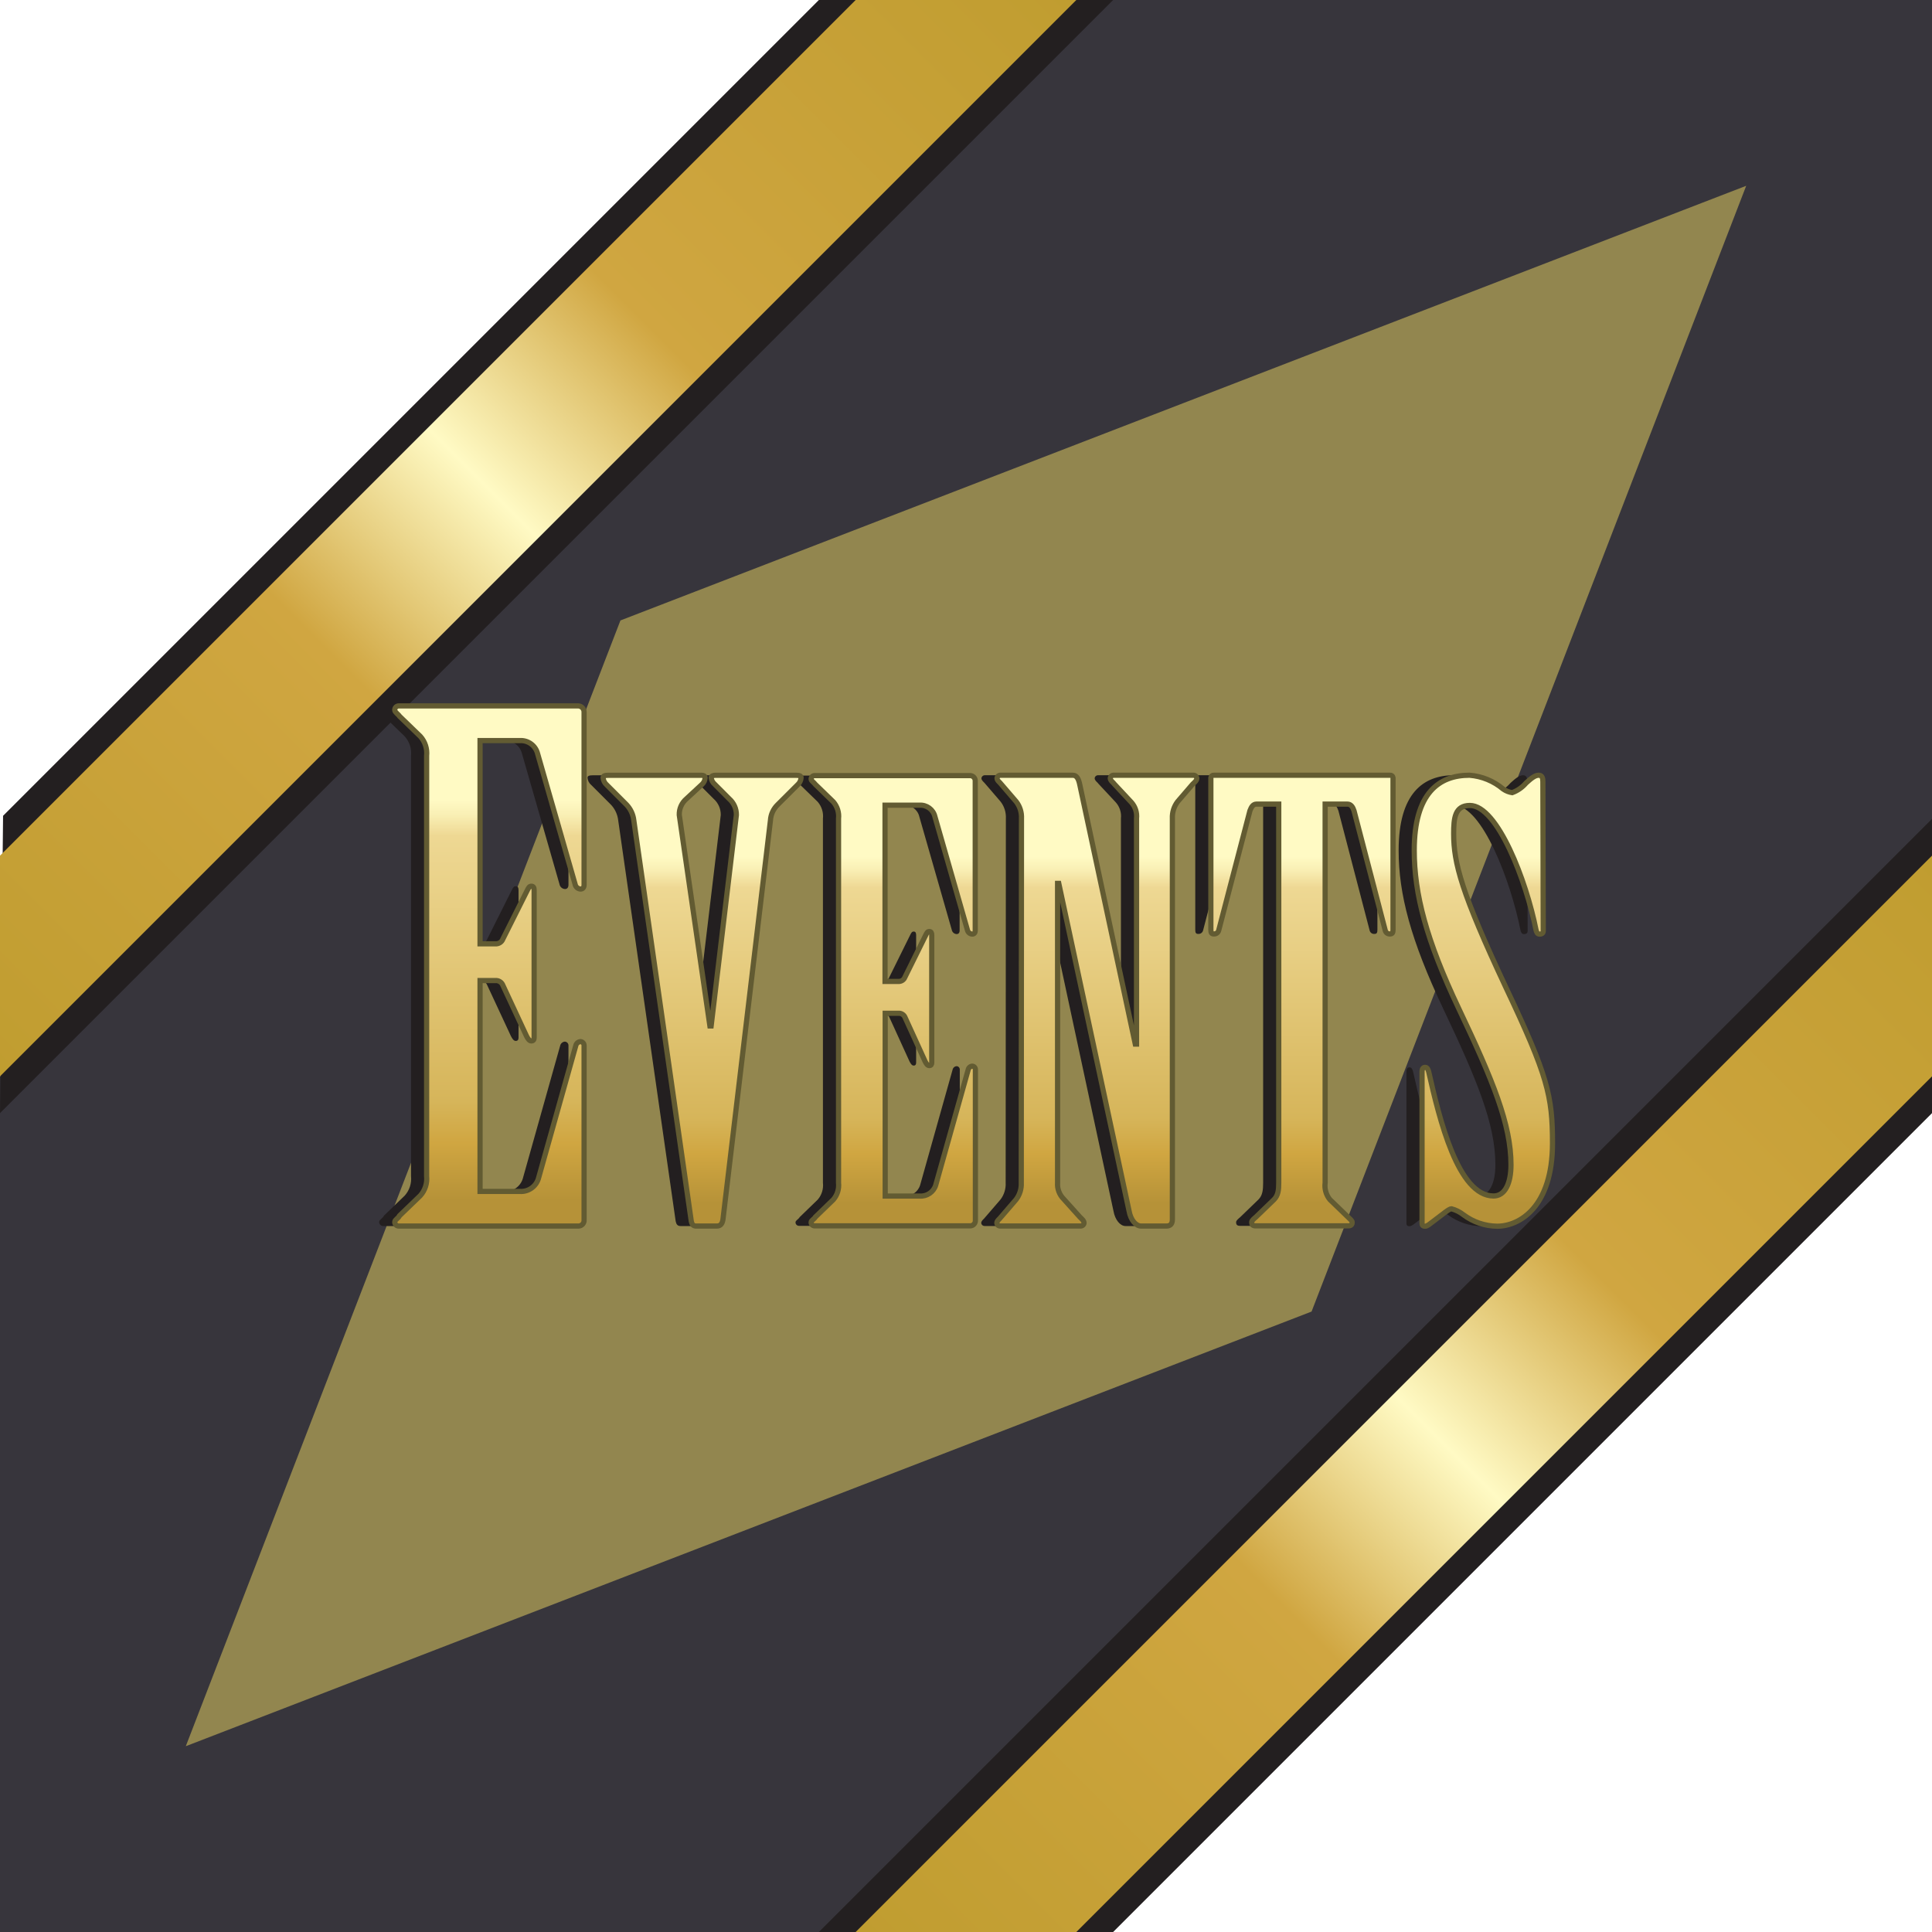
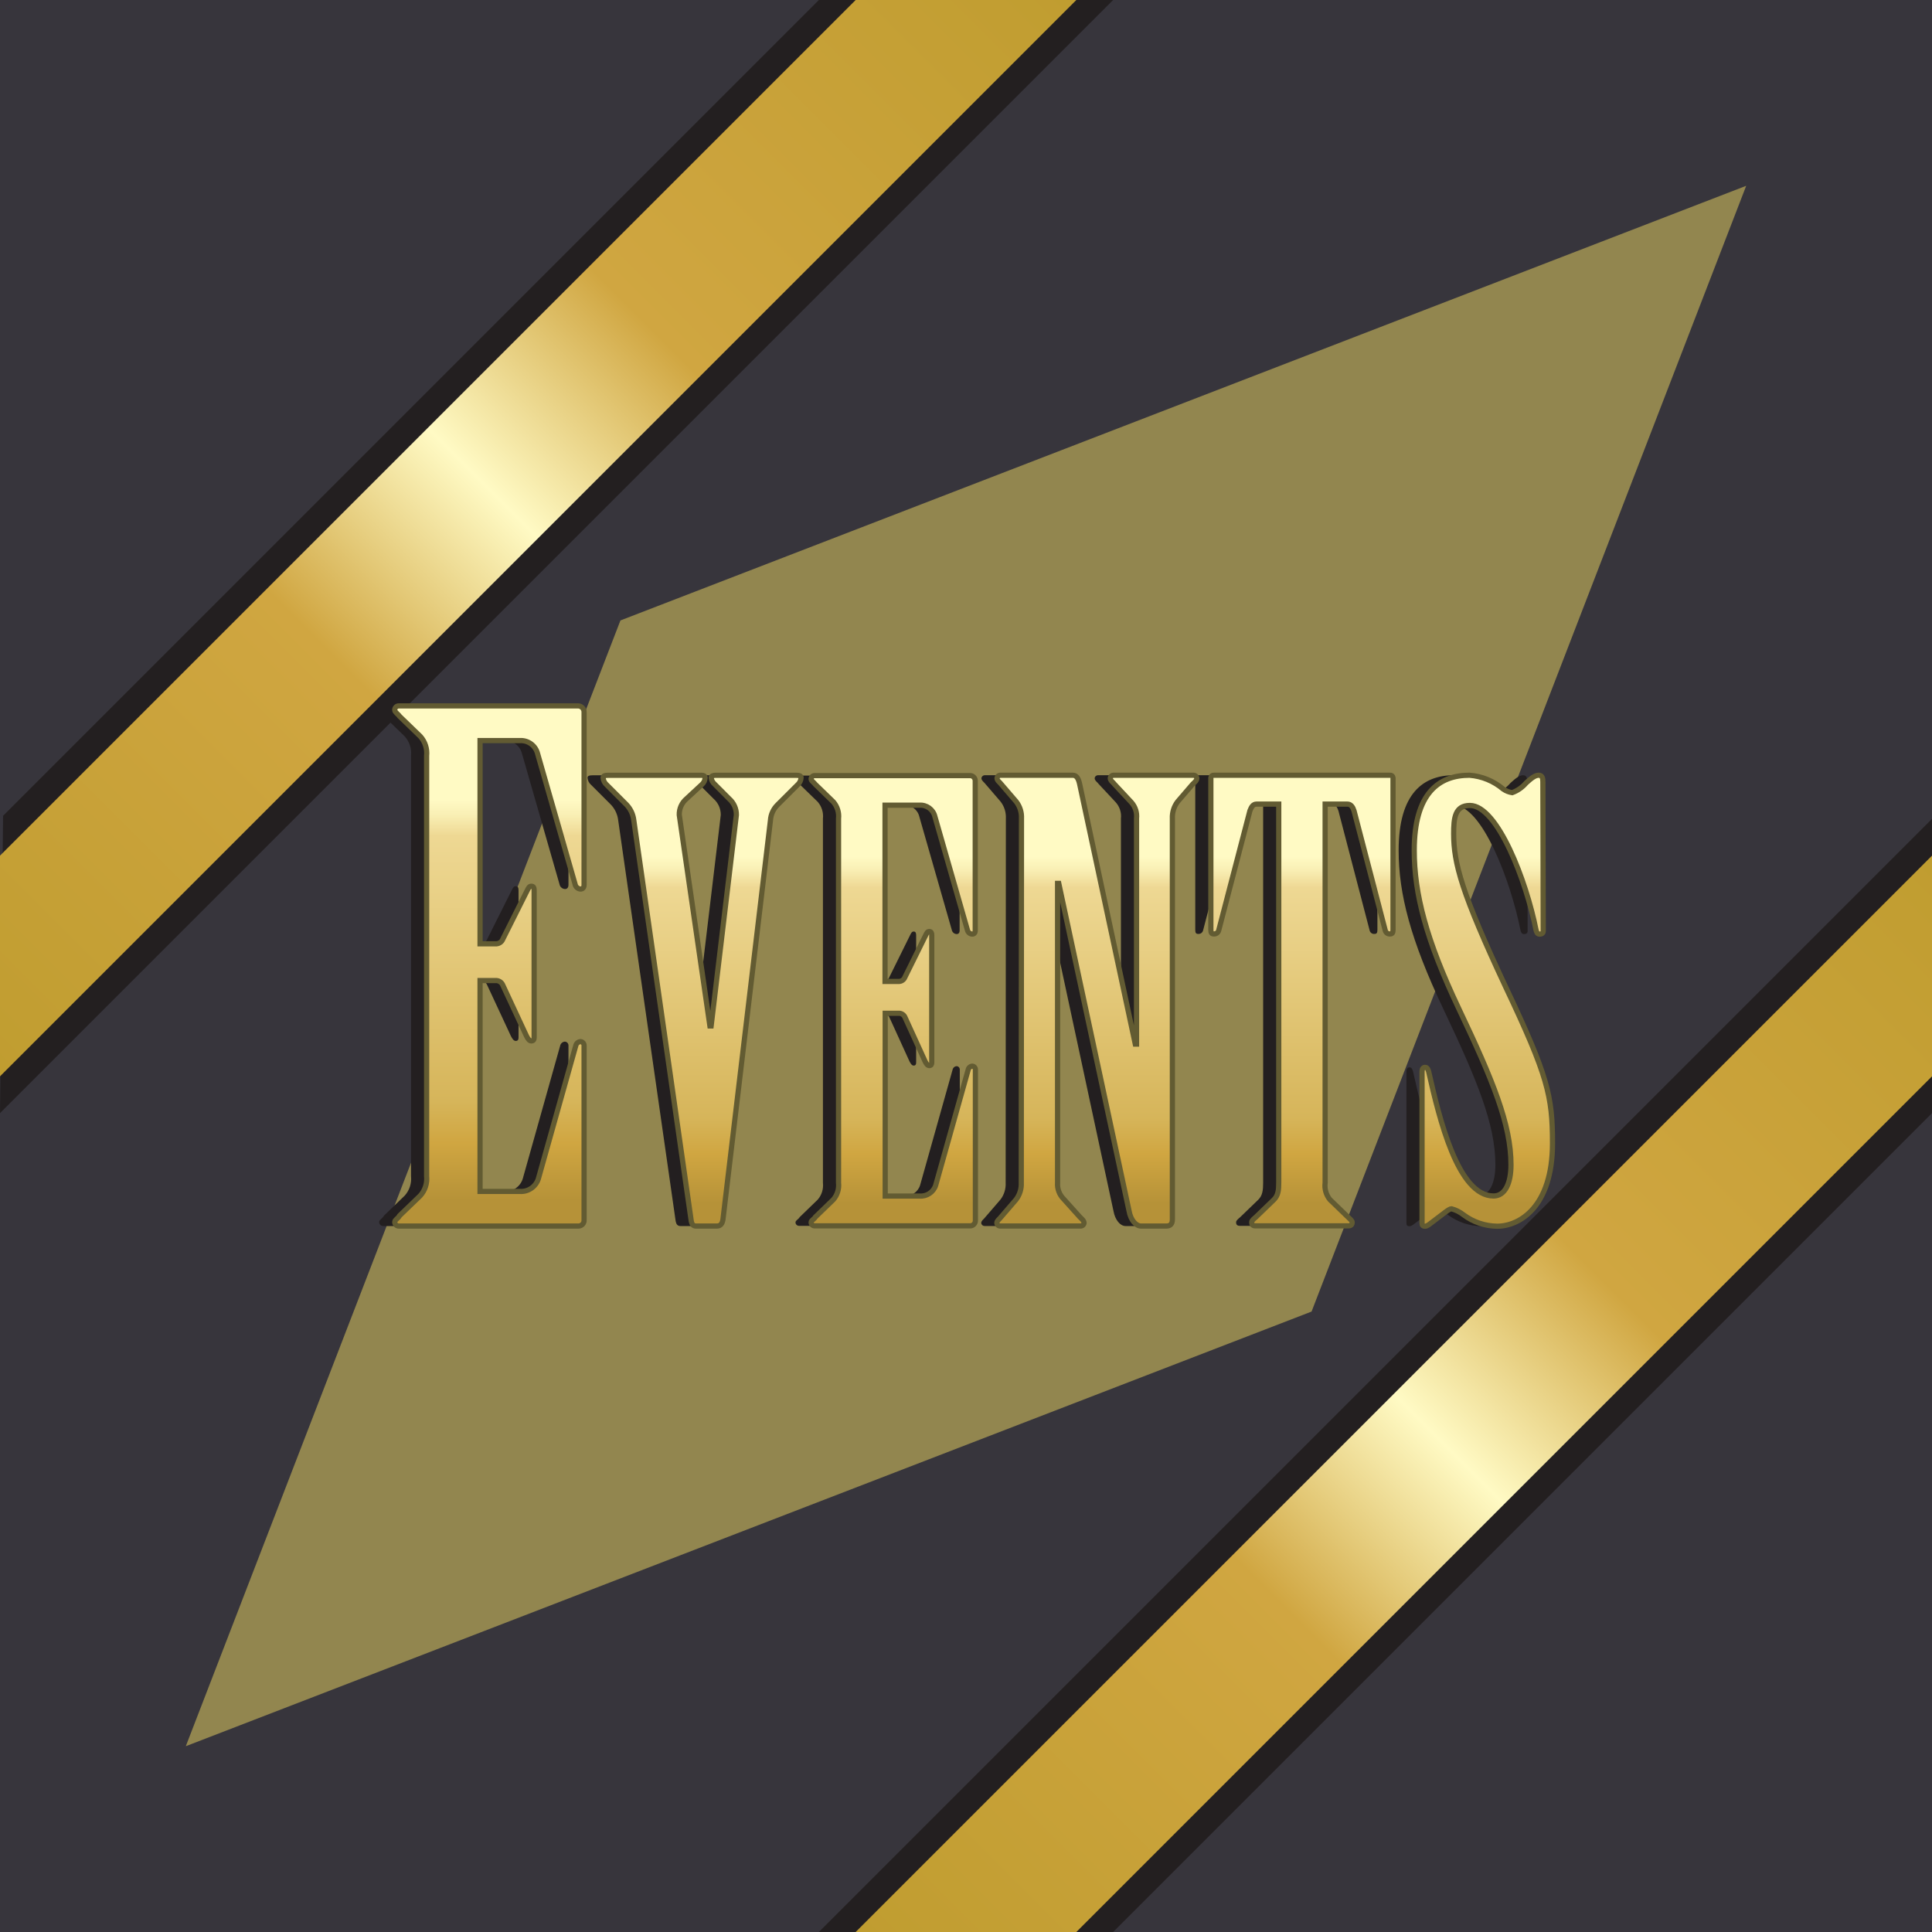
<svg xmlns="http://www.w3.org/2000/svg" xmlns:xlink="http://www.w3.org/1999/xlink" id="Events" viewBox="0 0 371.43 371.43">
  <defs>
    <style>.cls-1{fill:#37353c;}.cls-2{fill:#92864f;}.cls-3{fill:#231f20;}.cls-4{fill:url(#linear-gradient);}.cls-5{fill:url(#linear-gradient-2);}.cls-6{fill:url(#New_Gradient_Swatch_copy_2);}.cls-7{fill:url(#New_Gradient_Swatch_copy_2-2);}.cls-8{fill:url(#New_Gradient_Swatch_copy_2-3);}.cls-9{fill:url(#New_Gradient_Swatch_copy_2-4);}.cls-10{fill:url(#New_Gradient_Swatch_copy_2-5);}.cls-11{fill:url(#New_Gradient_Swatch_copy_2-6);}.cls-12{fill:none;stroke:#625b32;stroke-miterlimit:10;}</style>
    <linearGradient id="linear-gradient" x1="3807.61" y1="1766.71" x2="4014.54" y2="1559.79" gradientTransform="translate(4189.65 1941.82) rotate(180)" gradientUnits="userSpaceOnUse">
      <stop offset="0" stop-color="#c09d30" />
      <stop offset="0.35" stop-color="#d0a641" />
      <stop offset="0.5" stop-color="#fffac4" />
      <stop offset="0.65" stop-color="#d0a641" />
      <stop offset="1" stop-color="#c09d30" />
    </linearGradient>
    <linearGradient id="linear-gradient-2" x1="3993.33" y1="1952.43" x2="4200.25" y2="1745.5" xlink:href="#linear-gradient" />
    <linearGradient id="New_Gradient_Swatch_copy_2" x1="94.09" y1="135.71" x2="94.09" y2="235.71" gradientUnits="userSpaceOnUse">
      <stop offset="0.18" stop-color="#fffac4" />
      <stop offset="0.21" stop-color="#f9efb4" />
      <stop offset="0.25" stop-color="#eed893" />
      <stop offset="0.76" stop-color="#d6b55a" />
      <stop offset="0.84" stop-color="#d0a641" />
      <stop offset="0.95" stop-color="#b69238" />
    </linearGradient>
    <linearGradient id="New_Gradient_Swatch_copy_2-2" x1="135.02" y1="149.04" x2="135.02" y2="235.71" xlink:href="#New_Gradient_Swatch_copy_2" />
    <linearGradient id="New_Gradient_Swatch_copy_2-3" x1="171.71" y1="149.04" x2="171.71" y2="235.71" xlink:href="#New_Gradient_Swatch_copy_2" />
    <linearGradient id="New_Gradient_Swatch_copy_2-4" x1="210.83" y1="149.04" x2="210.83" y2="235.71" xlink:href="#New_Gradient_Swatch_copy_2" />
    <linearGradient id="New_Gradient_Swatch_copy_2-5" x1="250.29" y1="149.04" x2="250.29" y2="235.71" xlink:href="#New_Gradient_Swatch_copy_2" />
    <linearGradient id="New_Gradient_Swatch_copy_2-6" x1="285.25" y1="149.04" x2="285.25" y2="235.71" xlink:href="#New_Gradient_Swatch_copy_2" />
  </defs>
+   <rect class="cls-1" width="371.43" height="371.43" />
  <g id="Events-2" data-name="Events">
    <polygon class="cls-1" points="164.5 371.43 0 371.43 0 206.93 206.93 0 371.43 0 371.43 164.5 164.5 371.43" />
    <polygon class="cls-2" points="35.72 335.71 119.28 119.28 335.71 35.72 252.15 252.15 35.72 335.71" />
    <polygon class="cls-3" points="214 371.43 371.43 214 371.43 157.43 157.43 371.43 214 371.43" />
    <polygon class="cls-3" points="157.43 0 0.59 156.84 0 214 214 0 157.43 0" />
    <polygon class="cls-4" points="206.93 371.43 371.43 206.93 371.43 164.5 164.5 371.43 206.93 371.43" />
    <polygon class="cls-5" points="164.5 0 0 164.5 0 206.93 206.93 0 164.5 0" />
  </g>
  <path class="cls-3" d="M89.29,181.45h2.93a1.44,1.44,0,0,0,1.47-.94l4.67-9.33c.27-.53.4-.8.8-.8s.53.27.53.8v28.27c0,.4-.13.67-.53.67s-.67-.41-.94-.94l-4.53-9.73a1.44,1.44,0,0,0-1.47-.94H89.29v40.54h7.6a3.49,3.49,0,0,0,3.6-2.4l7.2-25.6a1,1,0,0,1,.93-.8.75.75,0,0,1,.67.8v33.46a1.09,1.09,0,0,1-1.07,1.2H73.69a.77.77,0,0,1-.8-.79c0-.41.67-.67.93-1.21l4-3.86a4.85,4.85,0,0,0,1.2-3.73V145.31a4.85,4.85,0,0,0-1.2-3.73l-4-3.87c-.26-.4-.93-.8-.93-1.19a.77.77,0,0,1,.8-.81h34.53a1.18,1.18,0,0,1,1.07,1.2v33.2c0,.54-.27.81-.67.81a1.13,1.13,0,0,1-1.06-.94l-7.2-25.07a3.32,3.32,0,0,0-3.47-2.53h-7.6Z" />
  <path class="cls-3" d="M118.85,157.71a5.22,5.22,0,0,0-1.39-3l-3.81-3.81a2,2,0,0,1-.7-1.39c0-.34.35-.46,1-.46h17.92c.34,0,.69.12.69.46a1.81,1.81,0,0,1-.58,1.27l-3,2.78a3.91,3.91,0,0,0-1.39,3.12l5.89,40.56h.24l4.85-40.56a4.06,4.06,0,0,0-1.39-3.12l-2.77-2.78a2,2,0,0,1-.69-1.27c0-.34.46-.46.8-.46h15.49c.69,0,1,.12,1,.46a2,2,0,0,1-.69,1.39l-3.82,3.81a4.57,4.57,0,0,0-1.38,3l-9.13,76.73c-.12.81-.47,1.27-1.16,1.27h-4c-.58,0-.81-.34-.93-.92Z" />
  <path class="cls-3" d="M167.15,188.68h2.54a1.26,1.26,0,0,0,1.28-.81l4-8.09c.23-.46.35-.69.69-.69s.47.23.47.69v24.5c0,.35-.12.58-.47.58s-.57-.35-.81-.81L171,195.61a1.28,1.28,0,0,0-1.28-.81h-2.54v35.14h6.59a3,3,0,0,0,3.12-2.08l6.24-22.19a.86.86,0,0,1,.81-.7.65.65,0,0,1,.58.7v29a1,1,0,0,1-.93,1H153.63a.66.66,0,0,1-.69-.69c0-.35.58-.58.81-1l3.46-3.35a4.23,4.23,0,0,0,1-3.24v-70a4.22,4.22,0,0,0-1-3.23l-3.46-3.36c-.23-.34-.81-.69-.81-1a.67.67,0,0,1,.69-.69h29.93a1,1,0,0,1,.93,1v28.78c0,.46-.23.69-.58.69a1,1,0,0,1-.93-.81L176.74,157a2.86,2.86,0,0,0-3-2.2h-6.59Z" />
  <path class="cls-3" d="M193.38,157.36a4.89,4.89,0,0,0-1-3.23l-2.89-3.36c-.23-.34-.81-.69-.81-1.15a.66.66,0,0,1,.7-.58h13.87c.81,0,1.15.81,1.38,2l10.63,49.69h.24V157.36a4,4,0,0,0-1-3.12l-3.24-3.47c-.23-.34-.81-.69-.81-1.15a.65.65,0,0,1,.69-.58h15.26a.65.65,0,0,1,.69.58c0,.46-.46.81-.81,1.15l-2.89,3.36a5,5,0,0,0-1,3.23v77.08c0,.81-.34,1.27-1.15,1.27h-4.86c-1,0-2-1.15-2.31-2.88l-13.52-63h-.23v57.55a4,4,0,0,0,1.16,3.12l3.12,3.47c.34.35.81.69.81,1.16a.65.65,0,0,1-.7.57H189.34a.65.65,0,0,1-.7-.57c0-.47.58-.81.81-1.16l2.89-3.35a4.9,4.9,0,0,0,1-3.24Z" />
  <path class="cls-3" d="M242.84,154.59h-4.27c-.7,0-1,.58-1.27,1.27l-6,23a.89.89,0,0,1-.93.69c-.46,0-.58-.23-.58-.81V149.5a.53.53,0,0,1,.58-.46h33.86a.53.53,0,0,1,.58.46v29.24c0,.58-.12.81-.58.81a.87.87,0,0,1-.92-.69l-6-23c-.23-.69-.58-1.27-1.27-1.27h-4.28v72.8a4.23,4.23,0,0,0,.92,3.24l3.47,3.35c.35.35.81.69.81,1s-.11.69-.69.69H238.34c-.58,0-.7-.34-.7-.69s.46-.69.81-1l3.47-3.35c.81-.81.92-1.85.92-3.24Z" />
  <path class="cls-3" d="M293.69,179c0,.35-.23.58-.69.58s-.58-.35-.7-.81c-1.85-9.36-7.39-23.92-12.71-23.92-2.89,0-3.12,2.43-3.12,5.43,0,5.66,1.5,11.33,10,29.47,8.09,17.1,9,20.92,9,30.05,0,12.25-6.36,15.94-10.63,15.94a11,11,0,0,1-6.48-2.19,6.39,6.39,0,0,0-2.31-1.16c-.46,0-1.38.81-3.69,2.55-.47.34-.93.8-1.39.8s-.58-.23-.58-.57V206c0-.34.12-.8.58-.8s.58.46.69.8c2.08,9.25,5.66,23.93,12.48,23.93,2.2,0,3.35-2.43,3.35-6,0-7.75-3.46-16.18-10.05-30.05-6.24-13.17-8.55-22-8.55-30.39,0-11,4.74-14.45,10.63-14.45a11.41,11.41,0,0,1,6.47,2.66,4.14,4.14,0,0,0,1.73.69,6.33,6.33,0,0,0,2.66-1.85c1-.92,1.74-1.5,2.43-1.5s.81.58.81,1.27Z" />
  <path class="cls-6" d="M92.29,181.45h2.93a1.44,1.44,0,0,0,1.47-.94l4.67-9.33c.27-.53.4-.8.8-.8s.53.27.53.8v28.27c0,.4-.13.67-.53.67s-.67-.41-.94-.94l-4.53-9.73a1.44,1.44,0,0,0-1.47-.94H92.29v40.54h7.6a3.49,3.49,0,0,0,3.6-2.4l7.2-25.6a1,1,0,0,1,.93-.8.75.75,0,0,1,.67.8v33.46a1.09,1.09,0,0,1-1.07,1.2H76.69a.77.77,0,0,1-.8-.79c0-.41.67-.67.93-1.21l4-3.86a4.85,4.85,0,0,0,1.2-3.73V145.31a4.85,4.85,0,0,0-1.2-3.73l-4-3.87c-.26-.4-.93-.8-.93-1.19a.77.77,0,0,1,.8-.81h34.53a1.18,1.18,0,0,1,1.07,1.2v33.2c0,.54-.27.81-.67.81a1.13,1.13,0,0,1-1.06-.94l-7.2-25.07a3.32,3.32,0,0,0-3.47-2.53h-7.6Z" />
  <path class="cls-7" d="M121.85,157.71a5.22,5.22,0,0,0-1.39-3l-3.81-3.81a2,2,0,0,1-.7-1.39c0-.34.35-.46,1-.46h17.92c.34,0,.69.12.69.46a1.81,1.81,0,0,1-.58,1.27l-3,2.78a3.91,3.91,0,0,0-1.39,3.12l5.89,40.56h.24l4.85-40.56a4.06,4.06,0,0,0-1.39-3.12l-2.77-2.78a2,2,0,0,1-.69-1.27c0-.34.46-.46.8-.46h15.49c.69,0,1,.12,1,.46a2,2,0,0,1-.69,1.39l-3.82,3.81a4.57,4.57,0,0,0-1.38,3l-9.13,76.73c-.12.81-.47,1.27-1.16,1.27h-4c-.58,0-.81-.34-.93-.92Z" />
  <path class="cls-8" d="M170.15,188.68h2.54a1.26,1.26,0,0,0,1.28-.81l4-8.09c.23-.46.35-.69.69-.69s.47.23.47.69v24.5c0,.35-.12.58-.47.58s-.57-.35-.81-.81L174,195.61a1.28,1.28,0,0,0-1.28-.81h-2.54v35.14h6.59a3,3,0,0,0,3.12-2.08l6.24-22.19a.86.86,0,0,1,.81-.7.65.65,0,0,1,.58.7v29a1,1,0,0,1-.93,1H156.63a.66.66,0,0,1-.69-.69c0-.35.58-.58.81-1l3.46-3.35a4.23,4.23,0,0,0,1-3.24v-70a4.22,4.22,0,0,0-1-3.23l-3.46-3.36c-.23-.34-.81-.69-.81-1a.67.67,0,0,1,.69-.69h29.93a1,1,0,0,1,.93,1v28.78c0,.46-.23.69-.58.69a1,1,0,0,1-.93-.81L179.74,157a2.86,2.86,0,0,0-3-2.2h-6.59Z" />
  <path class="cls-9" d="M196.38,157.36a4.89,4.89,0,0,0-1-3.23l-2.89-3.36c-.23-.34-.81-.69-.81-1.15a.66.66,0,0,1,.7-.58h13.87c.81,0,1.15.81,1.38,2l10.63,49.69h.24V157.36a4,4,0,0,0-1-3.12l-3.24-3.47c-.23-.34-.81-.69-.81-1.15a.65.65,0,0,1,.69-.58h15.26a.65.65,0,0,1,.69.58c0,.46-.46.81-.81,1.15l-2.89,3.36a5,5,0,0,0-1,3.23v77.08c0,.81-.34,1.27-1.15,1.27h-4.86c-1,0-2-1.15-2.31-2.88l-13.52-63h-.23v57.55a4,4,0,0,0,1.16,3.12l3.12,3.47c.34.35.81.69.81,1.16a.65.65,0,0,1-.7.57H192.34a.65.65,0,0,1-.7-.57c0-.47.58-.81.81-1.16l2.89-3.35a4.9,4.9,0,0,0,1-3.24Z" />
  <path class="cls-10" d="M245.84,154.59h-4.27c-.7,0-1,.58-1.27,1.27l-6,23a.89.89,0,0,1-.93.69c-.46,0-.58-.23-.58-.81V149.5a.53.53,0,0,1,.58-.46h33.86a.53.53,0,0,1,.58.46v29.24c0,.58-.12.81-.58.81a.87.87,0,0,1-.92-.69l-6-23c-.23-.69-.58-1.27-1.27-1.27h-4.28v72.8a4.23,4.23,0,0,0,.92,3.24l3.47,3.35c.35.35.81.69.81,1s-.11.69-.69.69H241.34c-.58,0-.7-.34-.7-.69s.46-.69.81-1l3.47-3.35c.81-.81.92-1.85.92-3.24Z" />
  <path class="cls-11" d="M296.69,179c0,.35-.23.58-.69.58s-.58-.35-.7-.81c-1.85-9.36-7.39-23.92-12.71-23.92-2.89,0-3.12,2.43-3.12,5.43,0,5.66,1.5,11.33,10,29.47,8.09,17.1,9,20.92,9,30.05,0,12.25-6.36,15.94-10.63,15.94a11,11,0,0,1-6.48-2.19,6.39,6.39,0,0,0-2.31-1.16c-.46,0-1.38.81-3.69,2.55-.47.34-.93.8-1.39.8s-.58-.23-.58-.57V206c0-.34.12-.8.58-.8s.58.46.69.8c2.08,9.25,5.66,23.93,12.48,23.93,2.2,0,3.35-2.43,3.35-6,0-7.75-3.46-16.18-10.05-30.05-6.24-13.17-8.55-22-8.55-30.39,0-11,4.74-14.45,10.63-14.45a11.41,11.41,0,0,1,6.47,2.66,4.14,4.14,0,0,0,1.73.69,6.33,6.33,0,0,0,2.66-1.85c1-.92,1.74-1.5,2.43-1.5s.81.58.81,1.27Z" />
  <path class="cls-12" d="M92.29,181.45h2.93a1.44,1.44,0,0,0,1.47-.94l4.67-9.33c.27-.53.4-.8.8-.8s.53.27.53.8v28.27c0,.4-.13.67-.53.67s-.67-.41-.94-.94l-4.53-9.73a1.44,1.44,0,0,0-1.47-.94H92.29v40.54h7.6a3.49,3.49,0,0,0,3.6-2.4l7.2-25.6a1,1,0,0,1,.93-.8.75.75,0,0,1,.67.8v33.46a1.09,1.09,0,0,1-1.07,1.2H76.69a.77.77,0,0,1-.8-.79c0-.41.67-.67.93-1.21l4-3.86a4.85,4.85,0,0,0,1.2-3.73V145.31a4.85,4.85,0,0,0-1.2-3.73l-4-3.87c-.26-.4-.93-.8-.93-1.19a.77.77,0,0,1,.8-.81h34.53a1.18,1.18,0,0,1,1.07,1.2v33.2c0,.54-.27.81-.67.81a1.13,1.13,0,0,1-1.06-.94l-7.2-25.07a3.32,3.32,0,0,0-3.47-2.53h-7.6Z" />
  <path class="cls-12" d="M121.85,157.71a5.22,5.22,0,0,0-1.39-3l-3.81-3.81a2,2,0,0,1-.7-1.39c0-.34.35-.46,1-.46h17.92c.34,0,.69.12.69.46a1.81,1.81,0,0,1-.58,1.27l-3,2.78a3.91,3.91,0,0,0-1.39,3.12l5.89,40.56h.24l4.85-40.56a4.06,4.06,0,0,0-1.39-3.12l-2.77-2.78a2,2,0,0,1-.69-1.27c0-.34.46-.46.8-.46h15.49c.69,0,1,.12,1,.46a2,2,0,0,1-.69,1.39l-3.82,3.81a4.57,4.57,0,0,0-1.38,3l-9.13,76.73c-.12.81-.47,1.27-1.16,1.27h-4c-.58,0-.81-.34-.93-.92Z" />
  <path class="cls-12" d="M170.15,188.68h2.54a1.26,1.26,0,0,0,1.28-.81l4-8.09c.23-.46.35-.69.69-.69s.47.23.47.69v24.5c0,.35-.12.58-.47.58s-.57-.35-.81-.81L174,195.61a1.28,1.28,0,0,0-1.28-.81h-2.54v35.14h6.59a3,3,0,0,0,3.12-2.08l6.24-22.19a.86.86,0,0,1,.81-.7.65.65,0,0,1,.58.7v29a1,1,0,0,1-.93,1H156.63a.66.66,0,0,1-.69-.69c0-.35.58-.58.81-1l3.46-3.35a4.23,4.23,0,0,0,1-3.24v-70a4.22,4.22,0,0,0-1-3.23l-3.46-3.36c-.23-.34-.81-.69-.81-1a.67.67,0,0,1,.69-.69h29.93a1,1,0,0,1,.93,1v28.78c0,.46-.23.69-.58.69a1,1,0,0,1-.93-.81L179.74,157a2.86,2.86,0,0,0-3-2.2h-6.59Z" />
  <path class="cls-12" d="M196.38,157.36a4.89,4.89,0,0,0-1-3.23l-2.89-3.36c-.23-.34-.81-.69-.81-1.15a.66.66,0,0,1,.7-.58h13.87c.81,0,1.15.81,1.38,2l10.63,49.69h.24V157.36a4,4,0,0,0-1-3.12l-3.24-3.47c-.23-.34-.81-.69-.81-1.15a.65.65,0,0,1,.69-.58h15.26a.65.65,0,0,1,.69.58c0,.46-.46.81-.81,1.15l-2.89,3.36a5,5,0,0,0-1,3.23v77.08c0,.81-.34,1.27-1.15,1.27h-4.86c-1,0-2-1.15-2.31-2.88l-13.52-63h-.23v57.55a4,4,0,0,0,1.16,3.12l3.12,3.47c.34.35.81.69.81,1.16a.65.65,0,0,1-.7.57H192.34a.65.65,0,0,1-.7-.57c0-.47.58-.81.81-1.16l2.89-3.35a4.9,4.9,0,0,0,1-3.24Z" />
  <path class="cls-12" d="M245.84,154.59h-4.27c-.7,0-1,.58-1.27,1.27l-6,23a.89.89,0,0,1-.93.69c-.46,0-.58-.23-.58-.81V149.5a.53.53,0,0,1,.58-.46h33.86a.53.53,0,0,1,.58.46v29.24c0,.58-.12.81-.58.81a.87.87,0,0,1-.92-.69l-6-23c-.23-.69-.58-1.27-1.27-1.27h-4.28v72.8a4.23,4.23,0,0,0,.92,3.24l3.47,3.35c.35.35.81.69.81,1s-.11.69-.69.69H241.34c-.58,0-.7-.34-.7-.69s.46-.69.81-1l3.47-3.35c.81-.81.92-1.85.92-3.24Z" />
  <path class="cls-12" d="M296.69,179c0,.35-.23.58-.69.58s-.58-.35-.7-.81c-1.85-9.36-7.39-23.92-12.71-23.92-2.89,0-3.12,2.43-3.12,5.43,0,5.66,1.5,11.33,10,29.47,8.09,17.1,9,20.92,9,30.05,0,12.25-6.36,15.94-10.63,15.94a11,11,0,0,1-6.48-2.19,6.39,6.39,0,0,0-2.31-1.16c-.46,0-1.38.81-3.69,2.55-.47.34-.93.8-1.39.8s-.58-.23-.58-.57V206c0-.34.12-.8.58-.8s.58.46.69.8c2.08,9.25,5.66,23.93,12.48,23.93,2.2,0,3.35-2.43,3.35-6,0-7.75-3.46-16.18-10.05-30.05-6.24-13.17-8.55-22-8.55-30.39,0-11,4.74-14.45,10.63-14.45a11.41,11.41,0,0,1,6.47,2.66,4.14,4.14,0,0,0,1.73.69,6.33,6.33,0,0,0,2.66-1.85c1-.92,1.74-1.5,2.43-1.5s.81.58.81,1.27Z" />
</svg>
